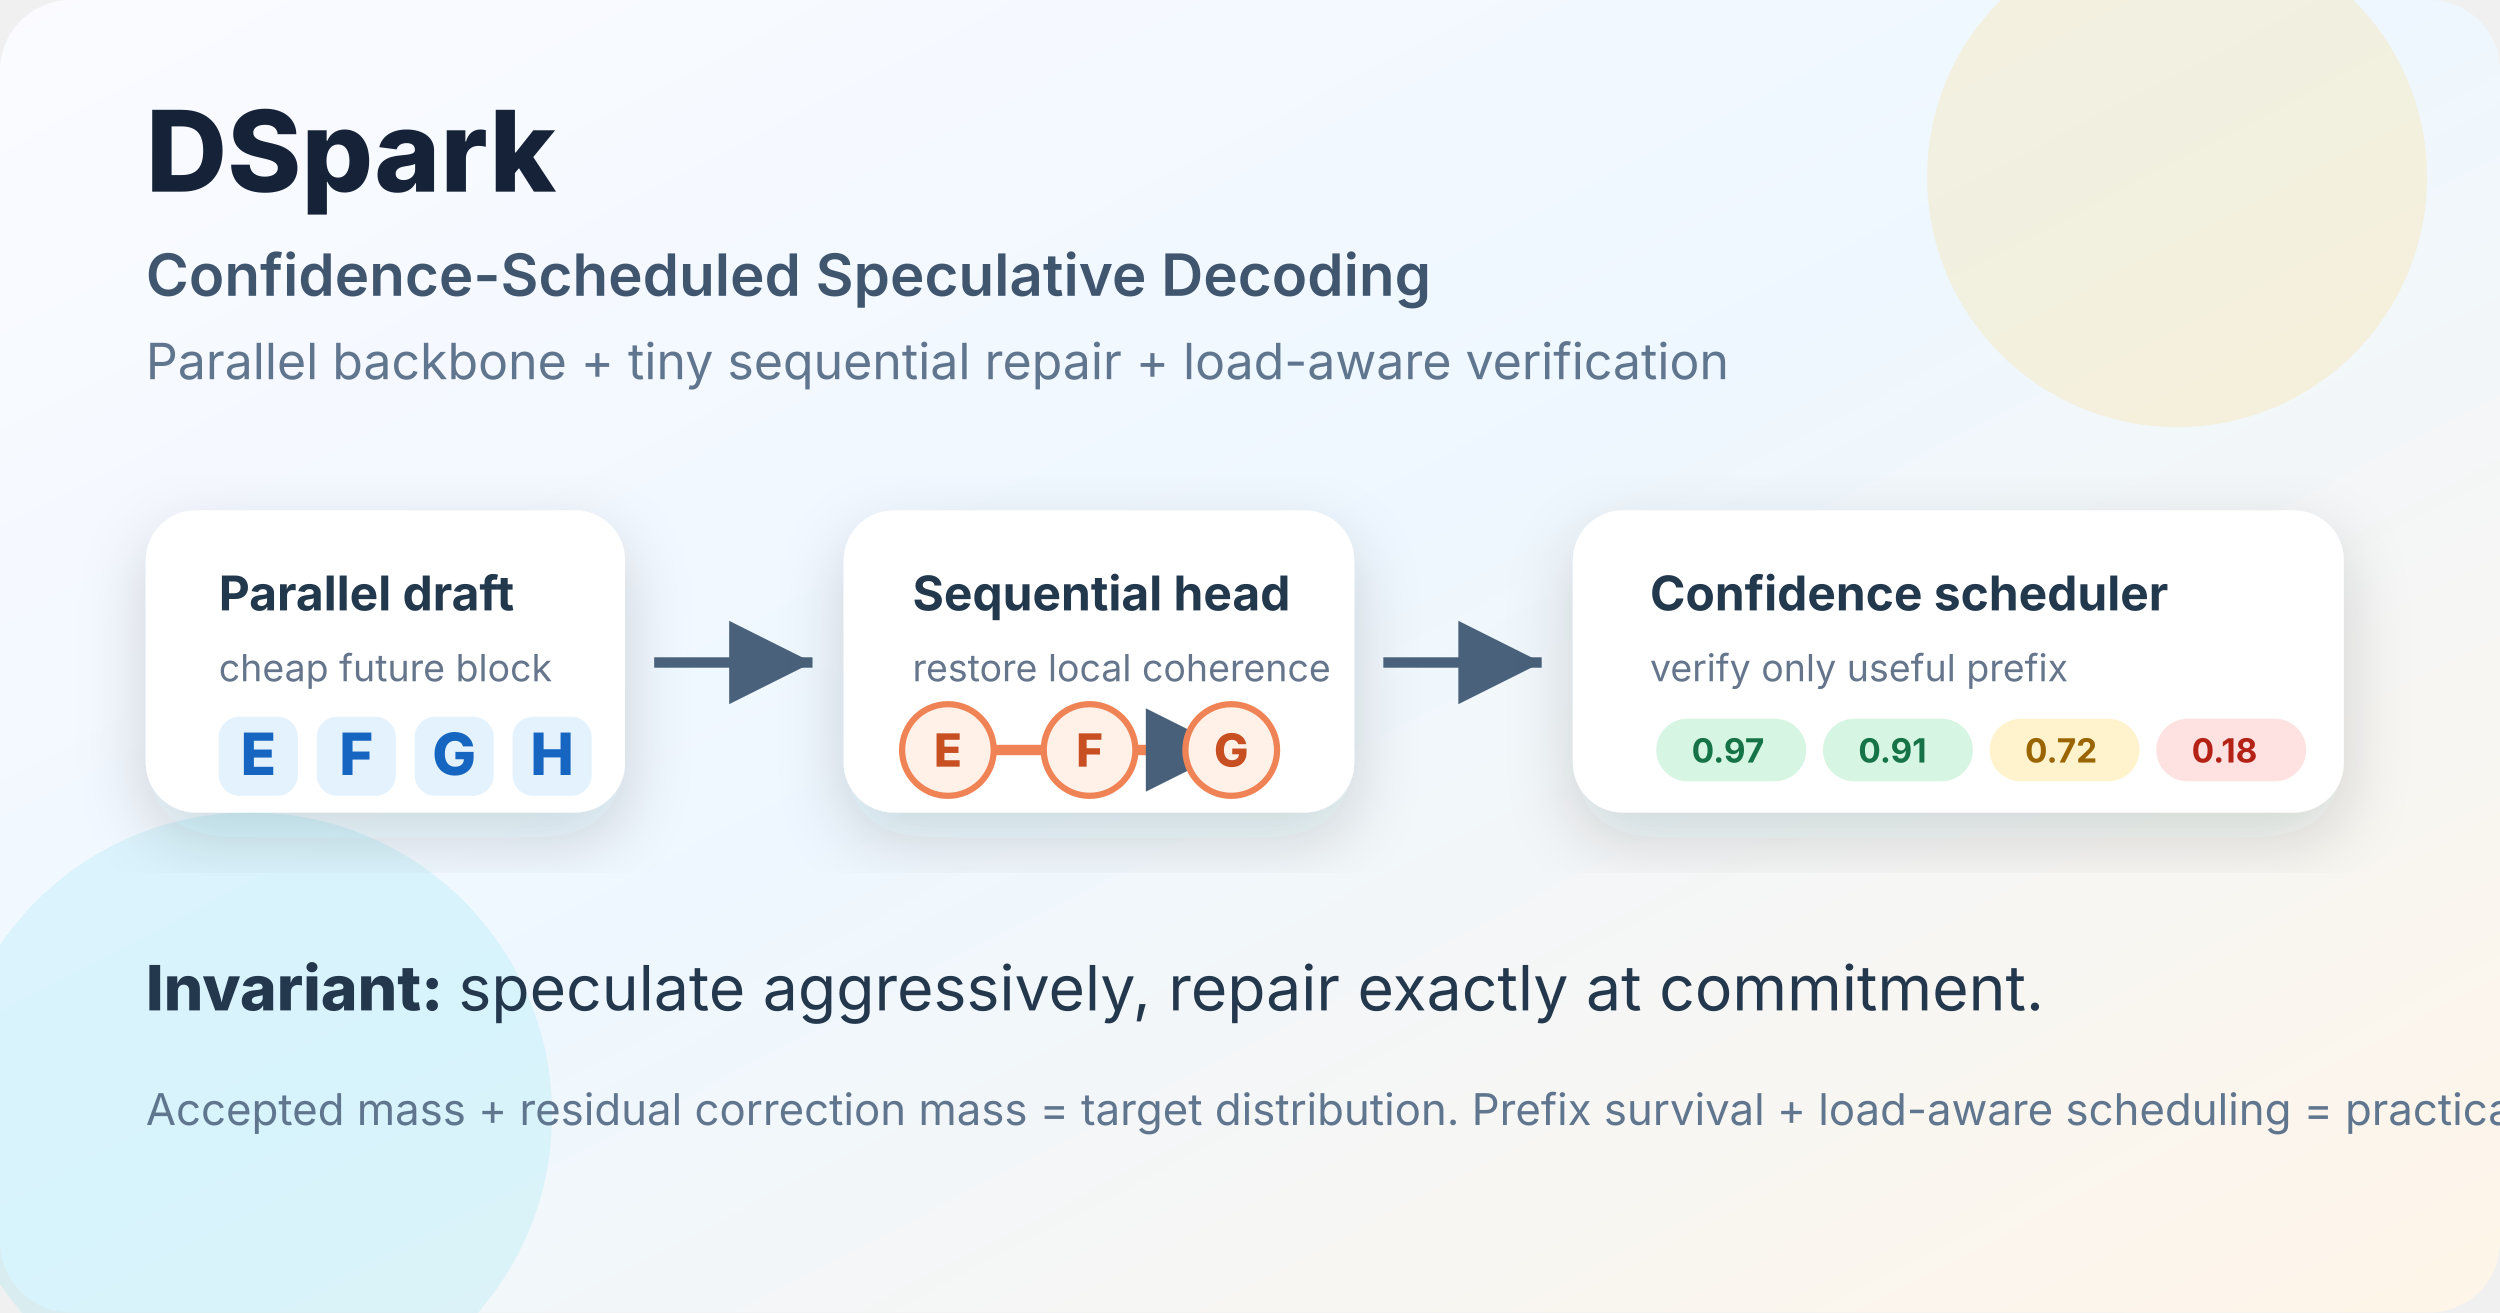
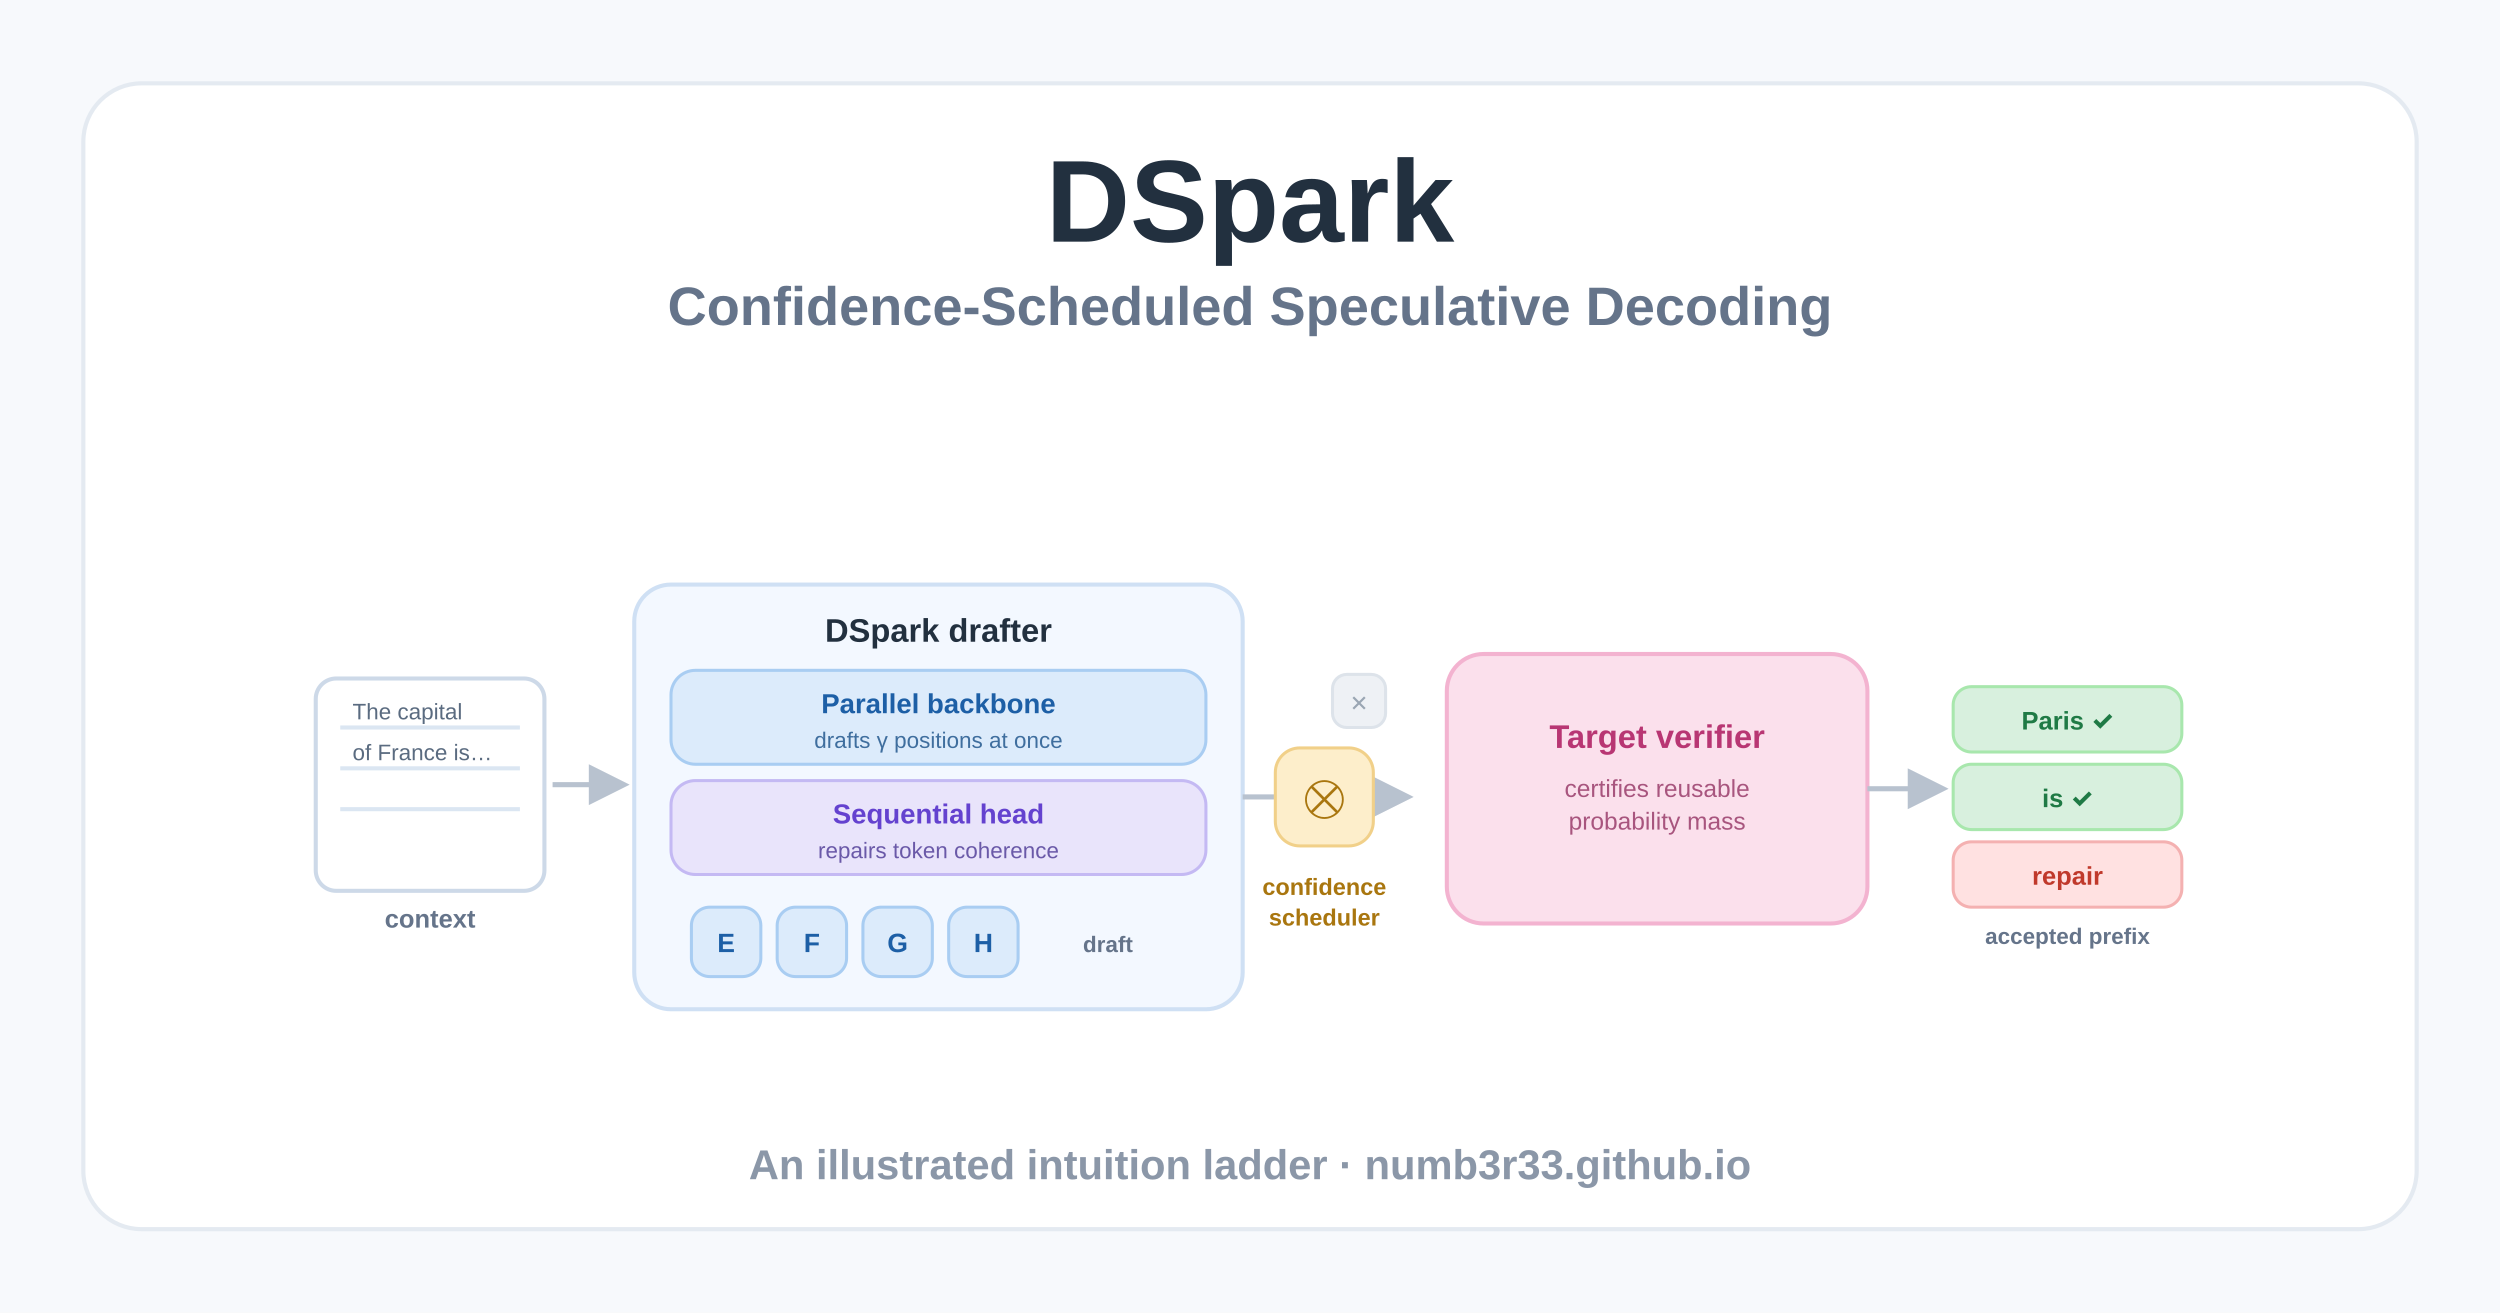
- <svg xmlns="http://www.w3.org/2000/svg" width="1200" height="630" viewBox="0 0 1200 630">
+ <svg xmlns="http://www.w3.org/2000/svg" width="1200" height="630" viewBox="0 0 1200 630" font-family="-apple-system,Helvetica Neue,Arial,sans-serif">
  <defs>
-     <linearGradient id="bg" x1="0" y1="0" x2="1" y2="1">
-       <stop offset="0" stop-color="#fbfbff" />
-       <stop offset="0.48" stop-color="#eef7ff" />
-       <stop offset="1" stop-color="#fff5e8" />
-     </linearGradient>
-     <filter id="shadow" x="-20%" y="-20%" width="140%" height="140%">
-       <feDropShadow dx="0" dy="12" stdDeviation="16" flood-color="#102033" flood-opacity="0.16" />
-     </filter>
-     <marker id="arrow" markerWidth="12" markerHeight="12" refX="10" refY="6" orient="auto">
-       <path d="M2,2 L10,6 L2,10" fill="#49617a" />
+     <marker id="ah-hero" markerWidth="9" markerHeight="9" refX="6.5" refY="4" orient="auto">
+       <path d="M0 0 L8 4 L0 8 z" fill="#b8c2cf" />
    </marker>
  </defs>
-   <rect width="1200" height="630" rx="34" fill="url(#bg)" />
-   <circle cx="1045" cy="85" r="120" fill="#ffd166" opacity="0.20" />
-   <circle cx="120" cy="535" r="145" fill="#7bdff2" opacity="0.20" />
-   <text x="70" y="92" font-family="Inter, -apple-system, BlinkMacSystemFont, Segoe UI, sans-serif" font-size="54" font-weight="800" fill="#152238">DSpark</text>
-   <text x="70" y="142" font-family="Inter, -apple-system, BlinkMacSystemFont, Segoe UI, sans-serif" font-size="28" font-weight="600" fill="#40566f">Confidence-Scheduled Speculative Decoding</text>
-   <text x="70" y="182" font-family="Inter, -apple-system, BlinkMacSystemFont, Segoe UI, sans-serif" font-size="24" fill="#60758e">Parallel backbone + tiny sequential repair + load-aware verification</text>
-   <g filter="url(#shadow)">
-     <rect x="70" y="245" width="230" height="145" rx="24" fill="#ffffff" />
-     <text x="105" y="293" font-family="Inter, sans-serif" font-size="23" font-weight="700" fill="#23374d">Parallel draft</text>
-     <text x="105" y="327" font-family="Inter, sans-serif" font-size="18" fill="#65758b">cheap future block</text>
-     <g font-family="Inter, sans-serif" font-size="28" font-weight="800" text-anchor="middle">
-       <rect x="105" y="344" width="38" height="38" rx="10" fill="#e3f2fd" />
-       <text x="124" y="372" fill="#1565c0">E</text>
-       <rect x="152" y="344" width="38" height="38" rx="10" fill="#e3f2fd" />
-       <text x="171" y="372" fill="#1565c0">F</text>
-       <rect x="199" y="344" width="38" height="38" rx="10" fill="#e3f2fd" />
-       <text x="218" y="372" fill="#1565c0">G</text>
-       <rect x="246" y="344" width="38" height="38" rx="10" fill="#e3f2fd" />
-       <text x="265" y="372" fill="#1565c0">H</text>
+   <rect x="0" y="0" width="1200" height="630" fill="#ffffff" />
+   <rect x="0" y="0" width="1200" height="630" fill="#f7f9fc" />
+   <rect x="40" y="40" width="1120" height="550" rx="28" fill="#ffffff" stroke="#e4eaf1" stroke-width="2" />
+   <text x="600" y="116" font-size="56" font-weight="800" fill="#22303f" text-anchor="middle">DSpark</text>
+   <text x="600" y="156" font-size="26" font-weight="700" fill="#65748a" text-anchor="middle">Confidence-Scheduled Speculative Decoding</text>
+   <g transform="translate(130,212) scale(0.98)">
+     <rect x="22" y="116" width="112" height="104" rx="10" fill="#ffffff" stroke="#cdd9e8" stroke-width="2" />
+     <line x1="34" y1="140" x2="122" y2="140" stroke="#dbe6f2" stroke-width="2" />
+     <line x1="34" y1="160" x2="122" y2="160" stroke="#dbe6f2" stroke-width="2" />
+     <line x1="34" y1="180" x2="122" y2="180" stroke="#dbe6f2" stroke-width="2" />
+     <text x="40" y="136" font-size="11" fill="#5a6b80">The capital</text>
+     <text x="40" y="156" font-size="11" fill="#5a6b80">of France is…</text>
+     <text x="78" y="238" font-size="12.5" fill="#65748a" text-anchor="middle" font-weight="700">context</text>
+     <line x1="138" y1="168" x2="172" y2="168" stroke="#b8c2cf" stroke-width="2.5" marker-end="url(#ah-hero)" />
+     <rect x="178" y="70" width="298" height="208" rx="18" fill="#f3f8ff" stroke="#cfe0f4" stroke-width="2" />
+     <text x="327" y="98" font-size="16" font-weight="800" fill="#22303f" text-anchor="middle">DSpark drafter</text>
+     <rect x="196" y="112" width="262" height="46" rx="12" fill="#dcebfb" stroke="#a9cdf2" stroke-width="1.5" />
+     <text x="327" y="133" font-size="13.5" font-weight="800" fill="#1d5fa6" text-anchor="middle">Parallel backbone</text>
+     <text x="327" y="150" font-size="11" fill="#3f6e9e" text-anchor="middle">drafts γ positions at once</text>
+     <rect x="196" y="166" width="262" height="46" rx="12" fill="#e9e4fb" stroke="#c4b9f3" stroke-width="1.5" />
+     <text x="327" y="187" font-size="13.5" font-weight="800" fill="#6442cf" text-anchor="middle">Sequential head</text>
+     <text x="327" y="204" font-size="11" fill="#6a59a8" text-anchor="middle">repairs token coherence</text>
+     <g font-size="13" font-weight="800" text-anchor="middle">
+       <rect x="206" y="228" width="34" height="34" rx="9" fill="#dcebfb" stroke="#a9cdf2" stroke-width="1.5" />
+       <text x="223" y="250" fill="#1d5fa6">E</text>
+       <rect x="248" y="228" width="34" height="34" rx="9" fill="#dcebfb" stroke="#a9cdf2" stroke-width="1.5" />
+       <text x="265" y="250" fill="#1d5fa6">F</text>
+       <rect x="290" y="228" width="34" height="34" rx="9" fill="#dcebfb" stroke="#a9cdf2" stroke-width="1.5" />
+       <text x="307" y="250" fill="#1d5fa6">G</text>
+       <rect x="332" y="228" width="34" height="34" rx="9" fill="#dcebfb" stroke="#a9cdf2" stroke-width="1.5" />
+       <text x="349" y="250" fill="#1d5fa6">H</text>
+       <text x="410" y="250" font-size="11" font-weight="700" fill="#65748a">draft</text>
+     </g>
+     <line x1="476" y1="174" x2="556" y2="174" stroke="#b8c2cf" stroke-width="2.5" marker-end="url(#ah-hero)" />
+     <rect x="492" y="150" width="48" height="48" rx="12" fill="#fdeecb" stroke="#f1d089" stroke-width="1.5" />
+     <text x="516" y="181" font-size="19" fill="#a9760f" text-anchor="middle">⛒</text>
+     <text x="516" y="222" font-size="11.5" font-weight="700" fill="#a9760f" text-anchor="middle">confidence</text>
+     <text x="516" y="237" font-size="11.5" font-weight="700" fill="#a9760f" text-anchor="middle">scheduler</text>
+     <rect x="520" y="114" width="26" height="26" rx="7" fill="#eef1f5" stroke="#dde3ea" stroke-width="1.5" />
+     <text x="533" y="132" font-size="11" fill="#9aa6b3" text-anchor="middle">✕</text>
+     <rect x="576" y="104" width="206" height="132" rx="18" fill="#fbe0ec" stroke="#f3b3d0" stroke-width="2" />
+     <text x="679" y="150" font-size="16" font-weight="800" fill="#b83673" text-anchor="middle">Target verifier</text>
+     <text x="679" y="174" font-size="12" fill="#a8557e" text-anchor="middle">certifies reusable</text>
+     <text x="679" y="190" font-size="12" fill="#a8557e" text-anchor="middle">probability mass</text>
+     <line x1="782" y1="170" x2="818" y2="170" stroke="#b8c2cf" stroke-width="2.5" marker-end="url(#ah-hero)" />
+     <g font-size="12.5" font-weight="800" text-anchor="middle">
+       <rect x="824" y="120" width="112" height="32" rx="9" fill="#d8f0de" stroke="#a8e7ad" stroke-width="1.5" />
+       <text x="880" y="141" fill="#1f7a45">Paris ✓</text>
+       <rect x="824" y="158" width="112" height="32" rx="9" fill="#d8f0de" stroke="#a8e7ad" stroke-width="1.5" />
+       <text x="880" y="179" fill="#1f7a45">is ✓</text>
+       <rect x="824" y="196" width="112" height="32" rx="9" fill="#ffe1e1" stroke="#f4b1b1" stroke-width="1.5" />
+       <text x="880" y="217" fill="#c0392b">repair</text>
+       <text x="880" y="246" font-size="11" font-weight="700" fill="#65748a">accepted prefix</text>
    </g>
  </g>
-   <path d="M314 318 H390" stroke="#49617a" stroke-width="5" fill="none" marker-end="url(#arrow)" />
-   <g filter="url(#shadow)">
-     <rect x="405" y="245" width="245" height="145" rx="24" fill="#ffffff" />
-     <text x="438" y="293" font-family="Inter, sans-serif" font-size="23" font-weight="700" fill="#23374d">Sequential head</text>
-     <text x="438" y="327" font-family="Inter, sans-serif" font-size="18" fill="#65758b">restore local coherence</text>
-     <path d="M455 360 H590" stroke="#ef8354" stroke-width="5" fill="none" marker-end="url(#arrow)" />
-     <circle cx="455" cy="360" r="22" fill="#fff0e8" stroke="#ef8354" stroke-width="3" />
-     <text x="455" y="368" text-anchor="middle" font-family="Inter, sans-serif" font-size="22" font-weight="800" fill="#c75022">E</text>
-     <circle cx="523" cy="360" r="22" fill="#fff0e8" stroke="#ef8354" stroke-width="3" />
-     <text x="523" y="368" text-anchor="middle" font-family="Inter, sans-serif" font-size="22" font-weight="800" fill="#c75022">F</text>
-     <circle cx="591" cy="360" r="22" fill="#fff0e8" stroke="#ef8354" stroke-width="3" />
-     <text x="591" y="368" text-anchor="middle" font-family="Inter, sans-serif" font-size="22" font-weight="800" fill="#c75022">G</text>
-   </g>
-   <path d="M664 318 H740" stroke="#49617a" stroke-width="5" fill="none" marker-end="url(#arrow)" />
-   <g filter="url(#shadow)">
-     <rect x="755" y="245" width="370" height="145" rx="24" fill="#ffffff" />
-     <text x="792" y="293" font-family="Inter, sans-serif" font-size="23" font-weight="700" fill="#23374d">Confidence scheduler</text>
-     <text x="792" y="327" font-family="Inter, sans-serif" font-size="18" fill="#65758b">verify only useful prefix</text>
-     <g font-family="Inter, sans-serif" font-size="16" font-weight="700">
-       <rect x="795" y="345" width="72" height="30" rx="15" fill="#d6f5e3" />
-       <text x="812" y="366" fill="#157347">0.97</text>
-       <rect x="875" y="345" width="72" height="30" rx="15" fill="#d6f5e3" />
-       <text x="892" y="366" fill="#157347">0.91</text>
-       <rect x="955" y="345" width="72" height="30" rx="15" fill="#fff3cd" />
-       <text x="972" y="366" fill="#9a6500">0.72</text>
-       <rect x="1035" y="345" width="72" height="30" rx="15" fill="#fde2e1" />
-       <text x="1052" y="366" fill="#b42318">0.18</text>
-     </g>
-   </g>
-   <text x="70" y="485" font-family="Inter, sans-serif" font-size="30" font-weight="800" fill="#23374d">Invariant:</text>
-   <text x="220" y="485" font-family="Inter, sans-serif" font-size="30" fill="#23374d">speculate aggressively, repair exactly at commitment.</text>
-   <text x="70" y="540" font-family="Inter, sans-serif" font-size="21" fill="#60758e">Accepted mass + residual correction mass = target distribution. Prefix survival + load-aware scheduling = practical speed.</text>
+   <text x="600" y="566" font-size="20" font-weight="700" fill="#8b97a8" text-anchor="middle">An illustrated intuition ladder · numb3r33.github.io</text>
</svg>
